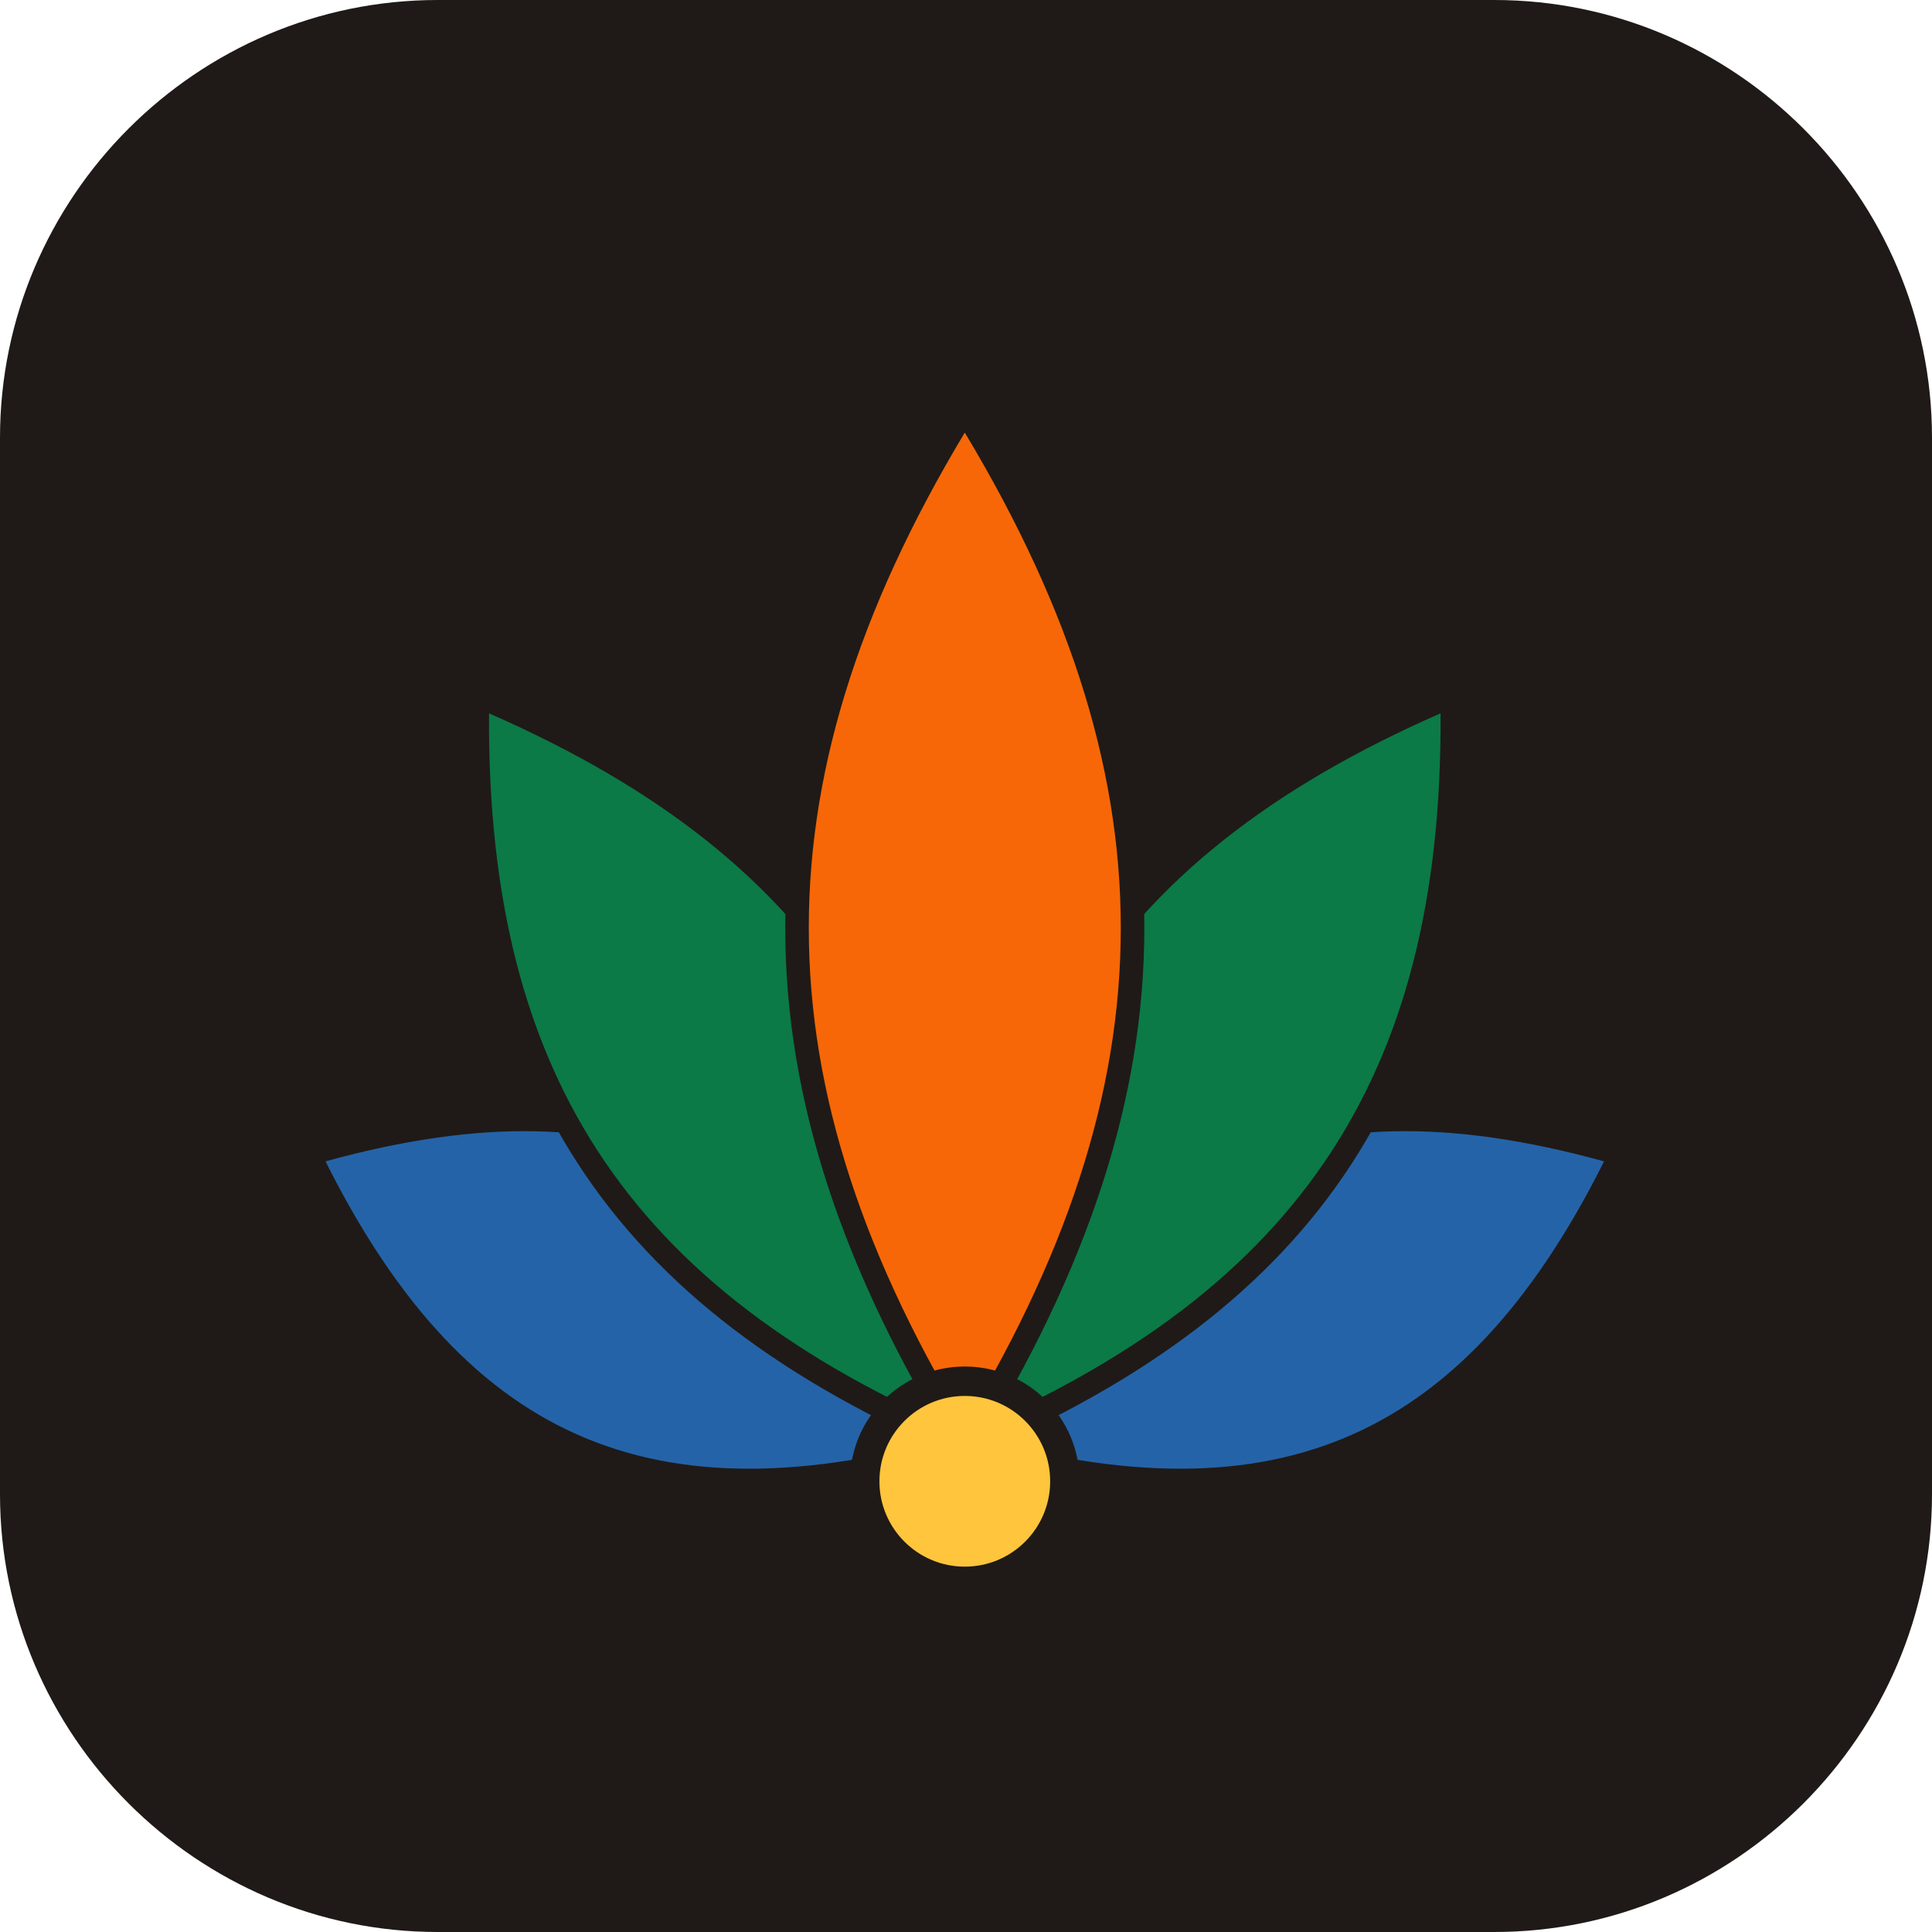
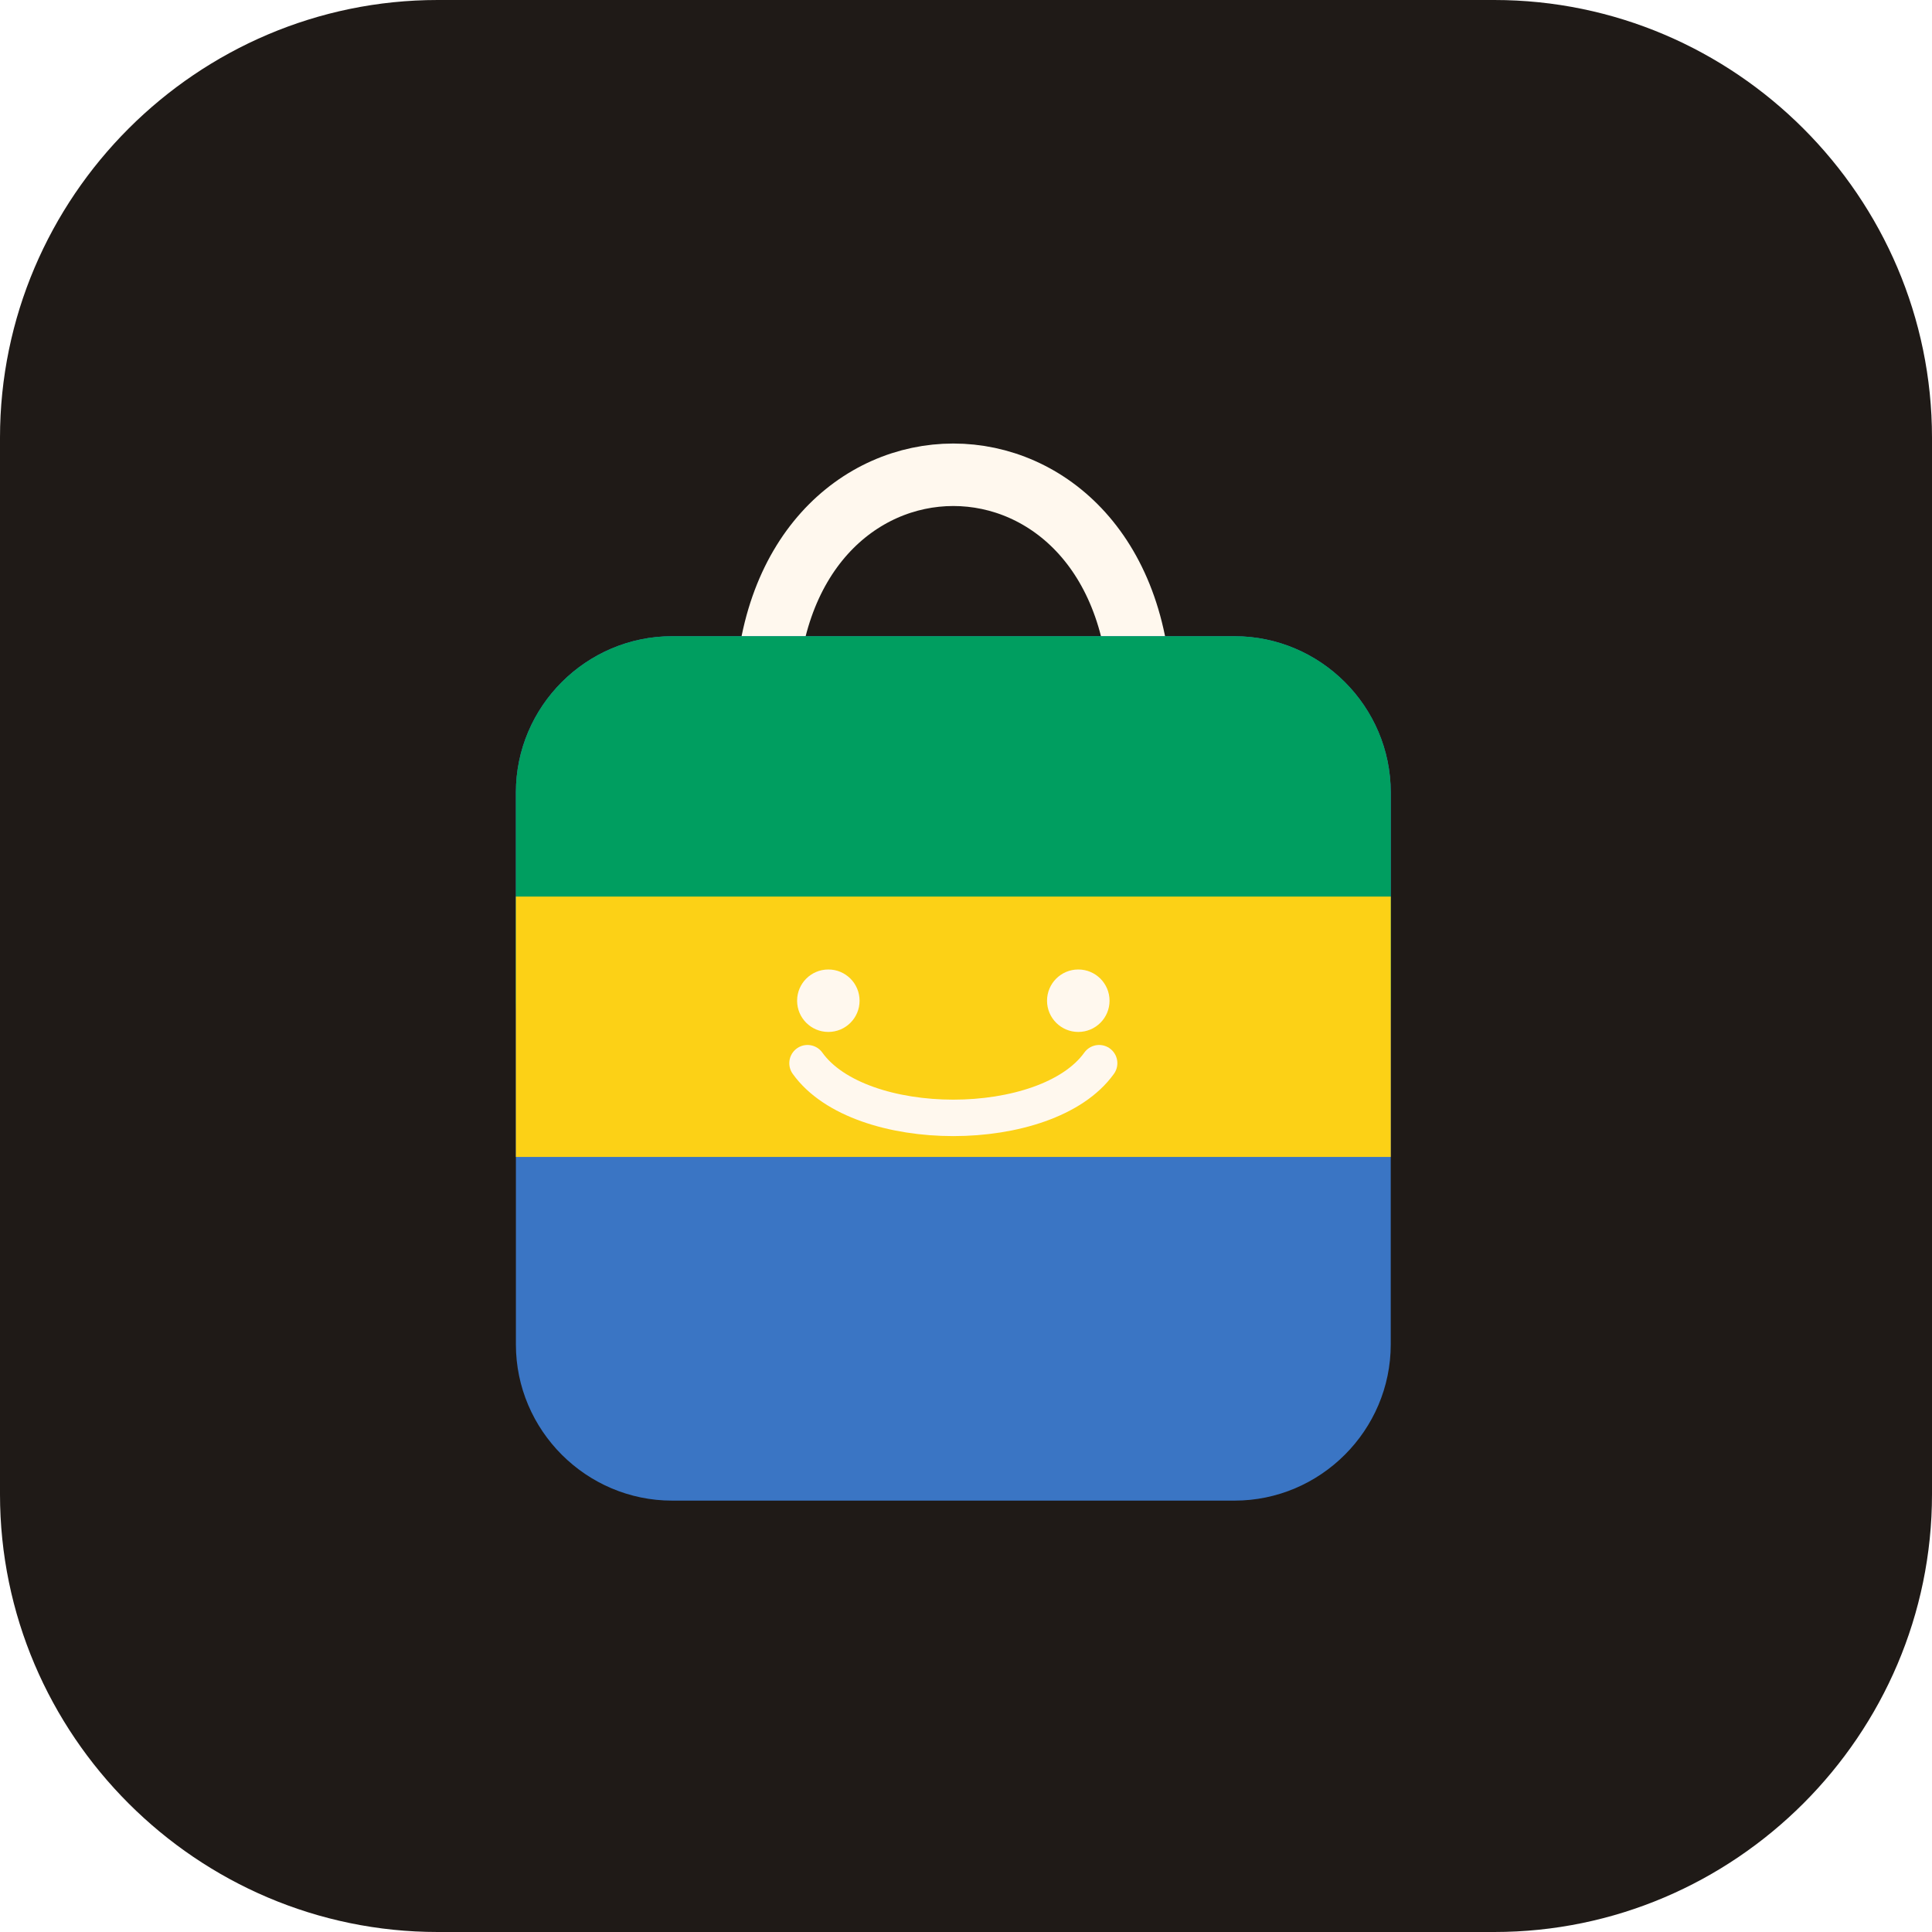
<svg xmlns="http://www.w3.org/2000/svg" width="256" height="256" viewBox="0 0 256 256">
  <path fill-rule="nonzero" fill="rgb(12.199%, 10.199%, 9%)" fill-opacity="1" d="M 0 198 L 0 58 C 0 26.102 26.102 0 58 0 L 198 0 C 229.898 0 256 26.102 256 58 L 256 198 C 256 229.898 229.898 256 198 256 L 58 256 C 26.102 256 0 229.898 0 198 " />
-   <path fill-rule="nonzero" fill="rgb(14.499%, 38.799%, 65.9%)" fill-opacity="1" d="M 127.84 191.602 C 108.836 152.402 82.754 140.789 40.906 152.895 C 59.91 192.094 85.992 203.707 127.84 191.602 " />
-   <path fill="none" stroke-width="3.12" stroke-linecap="butt" stroke-linejoin="round" stroke="rgb(12.199%, 10.199%, 9%)" stroke-opacity="1" stroke-miterlimit="10" d="M -0 -0.002 C -19.004 39.198 -45.086 50.811 -86.934 38.705 C -67.93 -0.494 -41.848 -12.107 -0 -0.002 Z M -0 -0.002 " transform="matrix(1, 0, 0, -1, 127.84, 191.6)" />
-   <path fill-rule="nonzero" fill="rgb(14.499%, 38.799%, 65.9%)" fill-opacity="1" d="M 127.84 191.602 C 169.688 203.707 195.77 192.094 214.773 152.895 C 172.926 140.789 146.844 152.402 127.84 191.602 " />
-   <path fill="none" stroke-width="3.12" stroke-linecap="butt" stroke-linejoin="round" stroke="rgb(12.199%, 10.199%, 9%)" stroke-opacity="1" stroke-miterlimit="10" d="M -0 -0.002 C 41.847 -12.107 67.93 -0.494 86.933 38.705 C 45.086 50.811 19.004 39.198 -0 -0.002 Z M -0 -0.002 " transform="matrix(1, 0, 0, -1, 127.84, 191.6)" />
-   <path fill-rule="nonzero" fill="rgb(4.3%, 47.8%, 27.8%)" fill-opacity="1" d="M 127.84 191.602 C 128.789 141.504 109.418 111.676 63.27 92.168 C 62.316 142.262 81.691 172.094 127.84 191.602 " />
-   <path fill="none" stroke-width="3.12" stroke-linecap="butt" stroke-linejoin="round" stroke="rgb(12.199%, 10.199%, 9%)" stroke-opacity="1" stroke-miterlimit="10" d="M -0 -0.002 C 0.949 50.096 -18.422 79.924 -64.57 99.432 C -65.524 49.338 -46.149 19.506 -0 -0.002 Z M -0 -0.002 " transform="matrix(1, 0, 0, -1, 127.84, 191.6)" />
-   <path fill-rule="nonzero" fill="rgb(4.3%, 47.8%, 27.8%)" fill-opacity="1" d="M 127.84 191.602 C 173.988 172.094 193.363 142.262 192.41 92.168 C 146.262 111.676 126.891 141.504 127.84 191.602 " />
-   <path fill="none" stroke-width="3.12" stroke-linecap="butt" stroke-linejoin="round" stroke="rgb(12.199%, 10.199%, 9%)" stroke-opacity="1" stroke-miterlimit="10" d="M -0 -0.002 C 46.148 19.506 65.523 49.338 64.57 99.432 C 18.422 79.924 -0.949 50.096 -0 -0.002 Z M -0 -0.002 " transform="matrix(1, 0, 0, -1, 127.84, 191.6)" />
-   <path fill-rule="nonzero" fill="rgb(96.899%, 40.399%, 2.699%)" fill-opacity="1" d="M 127.84 191.602 C 157.48 143.551 157.48 102.367 127.84 54.32 C 98.199 102.367 98.199 143.551 127.84 191.602 " />
-   <path fill="none" stroke-width="3.12" stroke-linecap="butt" stroke-linejoin="round" stroke="rgb(12.199%, 10.199%, 9%)" stroke-opacity="1" stroke-miterlimit="10" d="M -0 -0.002 C 29.64 48.049 29.64 89.233 -0 137.28 C -29.641 89.233 -29.641 48.049 -0 -0.002 Z M -0 -0.002 " transform="matrix(1, 0, 0, -1, 127.84, 191.6)" />
-   <path fill-rule="nonzero" fill="rgb(100%, 77.299%, 23.9%)" fill-opacity="1" d="M 114.578 196.281 C 114.578 188.957 120.516 183.02 127.84 183.02 C 135.164 183.02 141.102 188.957 141.102 196.281 C 141.102 203.602 135.164 209.539 127.84 209.539 C 120.516 209.539 114.578 203.602 114.578 196.281 " />
-   <path fill="none" stroke-width="3.9" stroke-linecap="butt" stroke-linejoin="round" stroke="rgb(12.199%, 10.199%, 9%)" stroke-opacity="1" stroke-miterlimit="10" d="M -0.002 -0.001 C -0.002 7.323 5.936 13.26 13.26 13.26 C 20.584 13.26 26.522 7.323 26.522 -0.001 C 26.522 -7.322 20.584 -13.259 13.26 -13.259 C 5.936 -13.259 -0.002 -7.322 -0.002 -0.001 Z M -0.002 -0.001 " transform="matrix(1, 0, 0, -1, 114.58, 196.28)" />
+   <path fill="none" stroke-width="8.28" stroke-linecap="round" stroke-linejoin="round" stroke="rgb(100%, 97.299%, 93.3%)" stroke-opacity="1" stroke-miterlimit="10" d="M 0 -0.001 C 0 41.401 49.68 41.401 49.68 -0.001 " transform="matrix(1, 0, 0, -1, 101.48, 93.96)" />
+   <path fill-rule="nonzero" fill="rgb(22.699%, 45.9%, 76.9%)" fill-opacity="1" d="M 68.359 178.141 L 68.359 105 C 68.359 93.613 77.676 84.301 89.059 84.301 L 163.578 84.301 C 174.965 84.301 184.281 93.613 184.281 105 L 184.281 178.141 C 184.281 189.523 174.965 198.84 163.578 198.84 L 89.059 198.84 C 77.676 198.84 68.359 189.523 68.359 178.141 " />
+   <path fill-rule="nonzero" fill="rgb(0%, 62%, 37.599%)" fill-opacity="1" d="M 68.359 132.602 L 68.359 105 C 68.359 93.613 77.676 84.301 89.059 84.301 L 163.578 84.301 C 174.965 84.301 184.281 93.613 184.281 105 L 184.281 132.602 C 184.281 143.984 174.965 153.301 163.578 153.301 L 89.059 153.301 C 77.676 153.301 68.359 143.984 68.359 132.602 " />
+   <path fill-rule="nonzero" fill="rgb(98.799%, 81.999%, 8.6%)" fill-opacity="1" d="M 68.359 118.801 L 184.281 118.801 L 184.281 153.301 L 68.359 153.301 Z M 68.359 118.801 " />
+   <path fill-rule="nonzero" fill="rgb(100%, 97.299%, 93.3%)" fill-opacity="1" d="M 105.621 132.602 C 105.621 130.312 107.473 128.461 109.762 128.461 C 112.047 128.461 113.898 130.312 113.898 132.602 C 113.898 134.887 112.047 136.738 109.762 136.738 C 107.473 136.738 105.621 134.887 105.621 132.602 " />
+   <path fill-rule="nonzero" fill="rgb(100%, 97.299%, 93.3%)" fill-opacity="1" d="M 138.738 132.602 C 138.738 130.312 140.594 128.461 142.879 128.461 C 145.164 128.461 147.02 130.312 147.02 132.602 C 147.02 134.887 145.164 136.738 142.879 136.738 C 140.594 136.738 138.738 134.887 138.738 132.602 " />
+   <path fill="none" stroke-width="4.83" stroke-linecap="round" stroke-linejoin="round" stroke="rgb(100%, 97.299%, 93.3%)" stroke-opacity="1" stroke-miterlimit="10" d="M 0 0.001 C 6.898 -9.659 31.738 -9.659 38.641 0.001 " transform="matrix(1, 0, 0, -1, 107, 140.88)" />
</svg>
